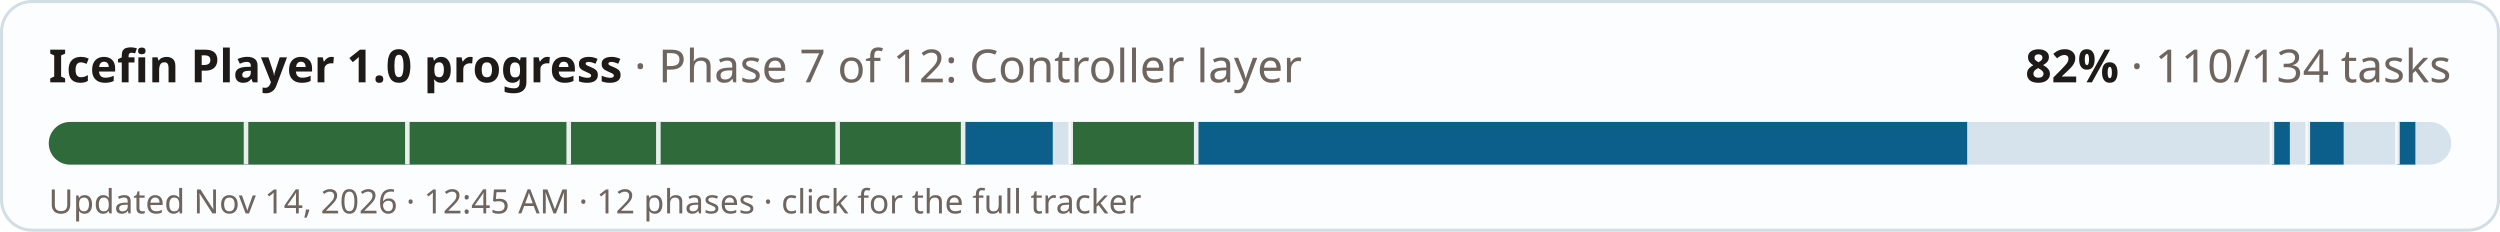
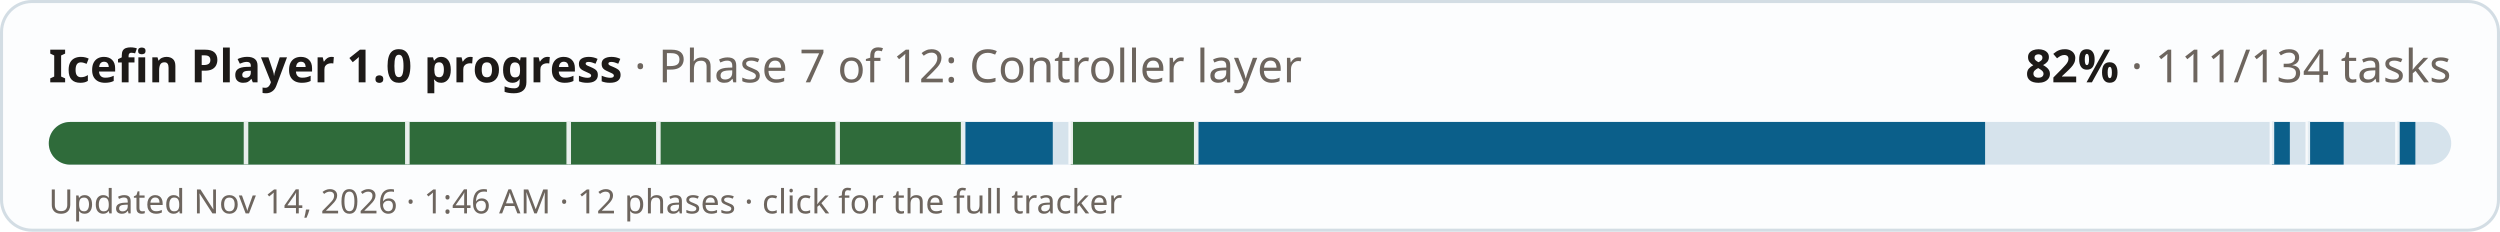
- <svg xmlns="http://www.w3.org/2000/svg" width="820" height="76" viewBox="0 0 820 76" role="img" aria-label="Icefin Player 1.0 progress: 82% (110 of 134 tasks)">
+ <svg xmlns="http://www.w3.org/2000/svg" width="820" height="76" viewBox="0 0 820 76" role="img" aria-label="Icefin Player 1.0 progress: 82% (111 of 134 tasks)">
  <style>
  .bg{fill:#fcfdfe;stroke:#d3dde4} .fg{fill:#1d1a18} .mu{fill:#6d655e} .track{fill:#d6e3ec} .done{fill:#0b5f8a} .full{fill:#2f6b3a} .tick{fill:#fcfdfe;opacity:.9}
  @media (prefers-color-scheme: dark){ .bg{fill:#1a2127;stroke:#2e3a43} .fg{fill:#f1ebe2} .mu{fill:#a99f94} .track{fill:#24384a} .done{fill:#6cb6e4} .full{fill:#6fbf7c} .tick{fill:#1a2127} }
  text{font-family:-apple-system,"Segoe UI",system-ui,"Noto Sans","DejaVu Sans",sans-serif}
</style>
  <rect class="bg" x="0.5" y="0.5" width="819" height="75" rx="10" />
  <text class="fg" x="16" y="27" font-size="15" font-weight="700">Icefin Player 1.0 progress <tspan class="mu" font-weight="400">· Phase 7 of 12: Controller layer</tspan>
  </text>
-   <text class="fg" x="804" y="27" font-size="15" font-weight="700" text-anchor="end">82% <tspan class="mu" font-weight="400">· 110/134 tasks</tspan>
+   <text class="fg" x="804" y="27" font-size="15" font-weight="700" text-anchor="end">82% <tspan class="mu" font-weight="400">· 111/134 tasks</tspan>
  </text>
  <rect class="track" x="16" y="40" width="788" height="14" rx="7" />
  <clipPath id="c">
    <rect x="16" y="40" width="788" height="14" rx="7" />
  </clipPath>
  <g clip-path="url(#c)">
    <rect class="full" x="16" y="40" width="64.69" height="14" />
    <rect class="full" x="80.69" y="40" width="52.93" height="14" />
    <rect class="full" x="133.61" y="40" width="52.93" height="14" />
    <rect class="full" x="186.54" y="40" width="29.4" height="14" />
    <rect class="full" x="215.94" y="40" width="58.81" height="14" />
    <rect class="full" x="274.75" y="40" width="41.16" height="14" />
    <rect class="done" x="315.91" y="40" width="29.4" height="14" />
    <rect class="full" x="351.19" y="40" width="41.16" height="14" />
-     <rect class="done" x="392.36" y="40" width="252.87" height="14" />
+     <rect class="done" x="392.36" y="40" width="258.75" height="14" />
    <rect class="done" x="745.19" y="40" width="5.88" height="14" />
    <rect class="done" x="756.96" y="40" width="11.76" height="14" />
    <rect class="done" x="786.36" y="40" width="5.88" height="14" />
    <rect class="tick" x="79.94" y="40" width="1.5" height="14" />
    <rect class="tick" x="132.86" y="40" width="1.5" height="14" />
    <rect class="tick" x="185.79" y="40" width="1.5" height="14" />
    <rect class="tick" x="215.19" y="40" width="1.5" height="14" />
    <rect class="tick" x="274" y="40" width="1.5" height="14" />
    <rect class="tick" x="315.16" y="40" width="1.5" height="14" />
    <rect class="tick" x="350.44" y="40" width="1.5" height="14" />
    <rect class="tick" x="391.61" y="40" width="1.5" height="14" />
    <rect class="tick" x="744.44" y="40" width="1.5" height="14" />
    <rect class="tick" x="756.21" y="40" width="1.5" height="14" />
    <rect class="tick" x="785.61" y="40" width="1.5" height="14" />
  </g>
-   <text class="mu" x="16" y="70" font-size="11">Updated Nov 14, 2026 · 12:45 AM · 12 phases · click for the full tracker</text>
+   <text class="mu" x="16" y="70" font-size="11">Updated Nov 14, 2026 · 1:46 AM · 12 phases · click for the full tracker</text>
</svg>
